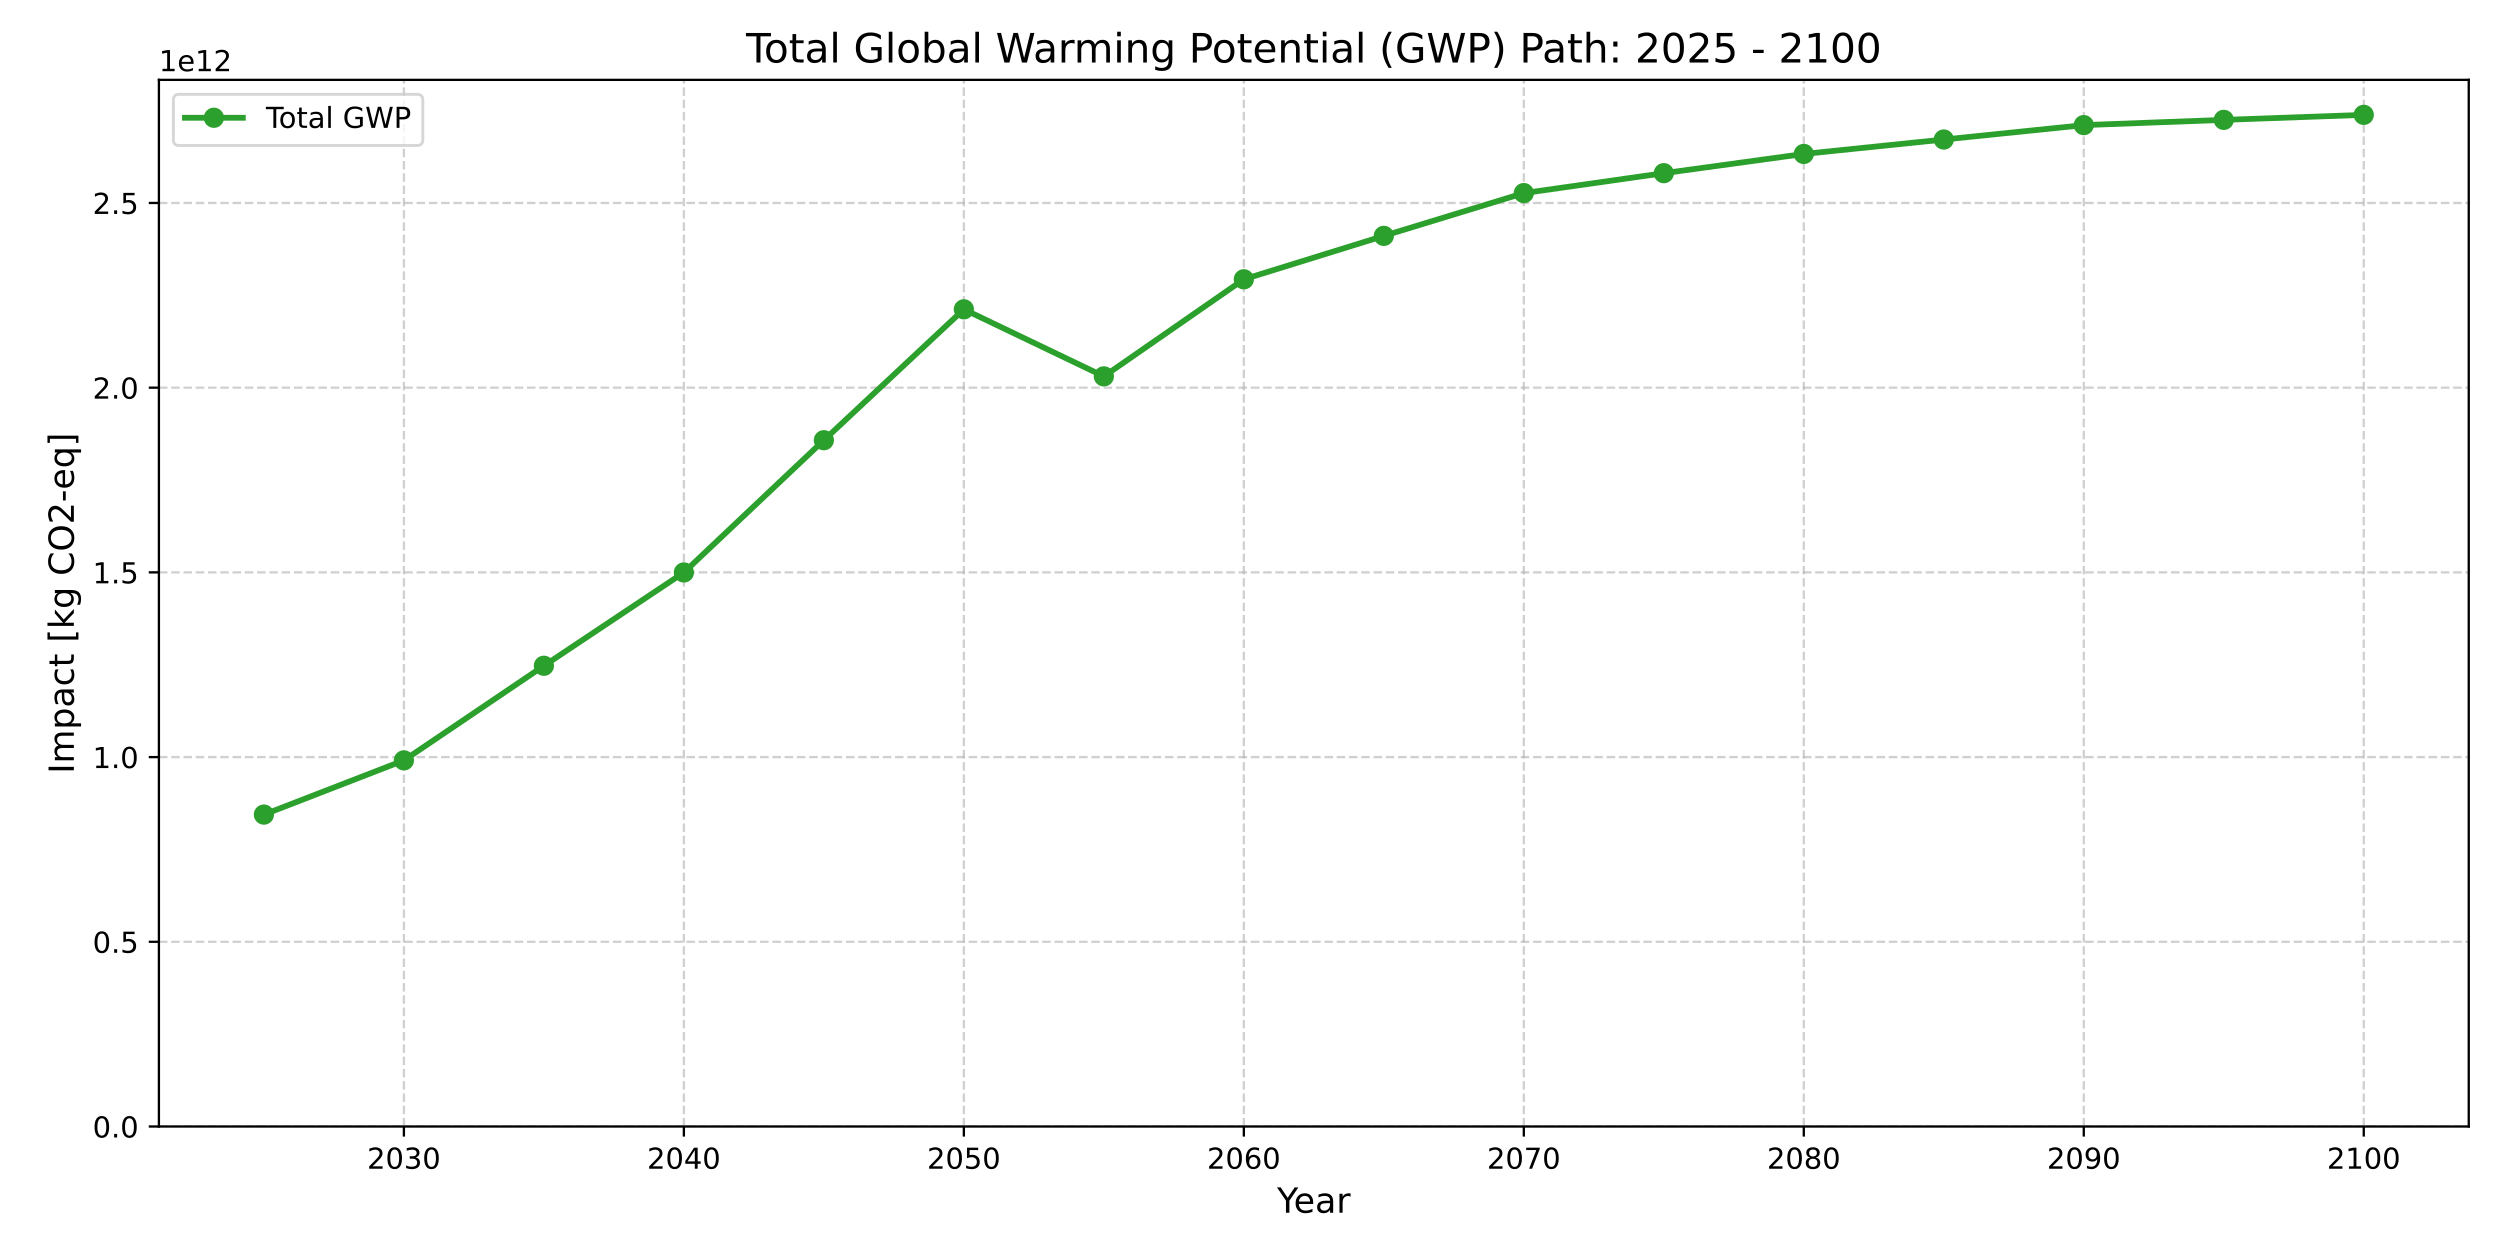
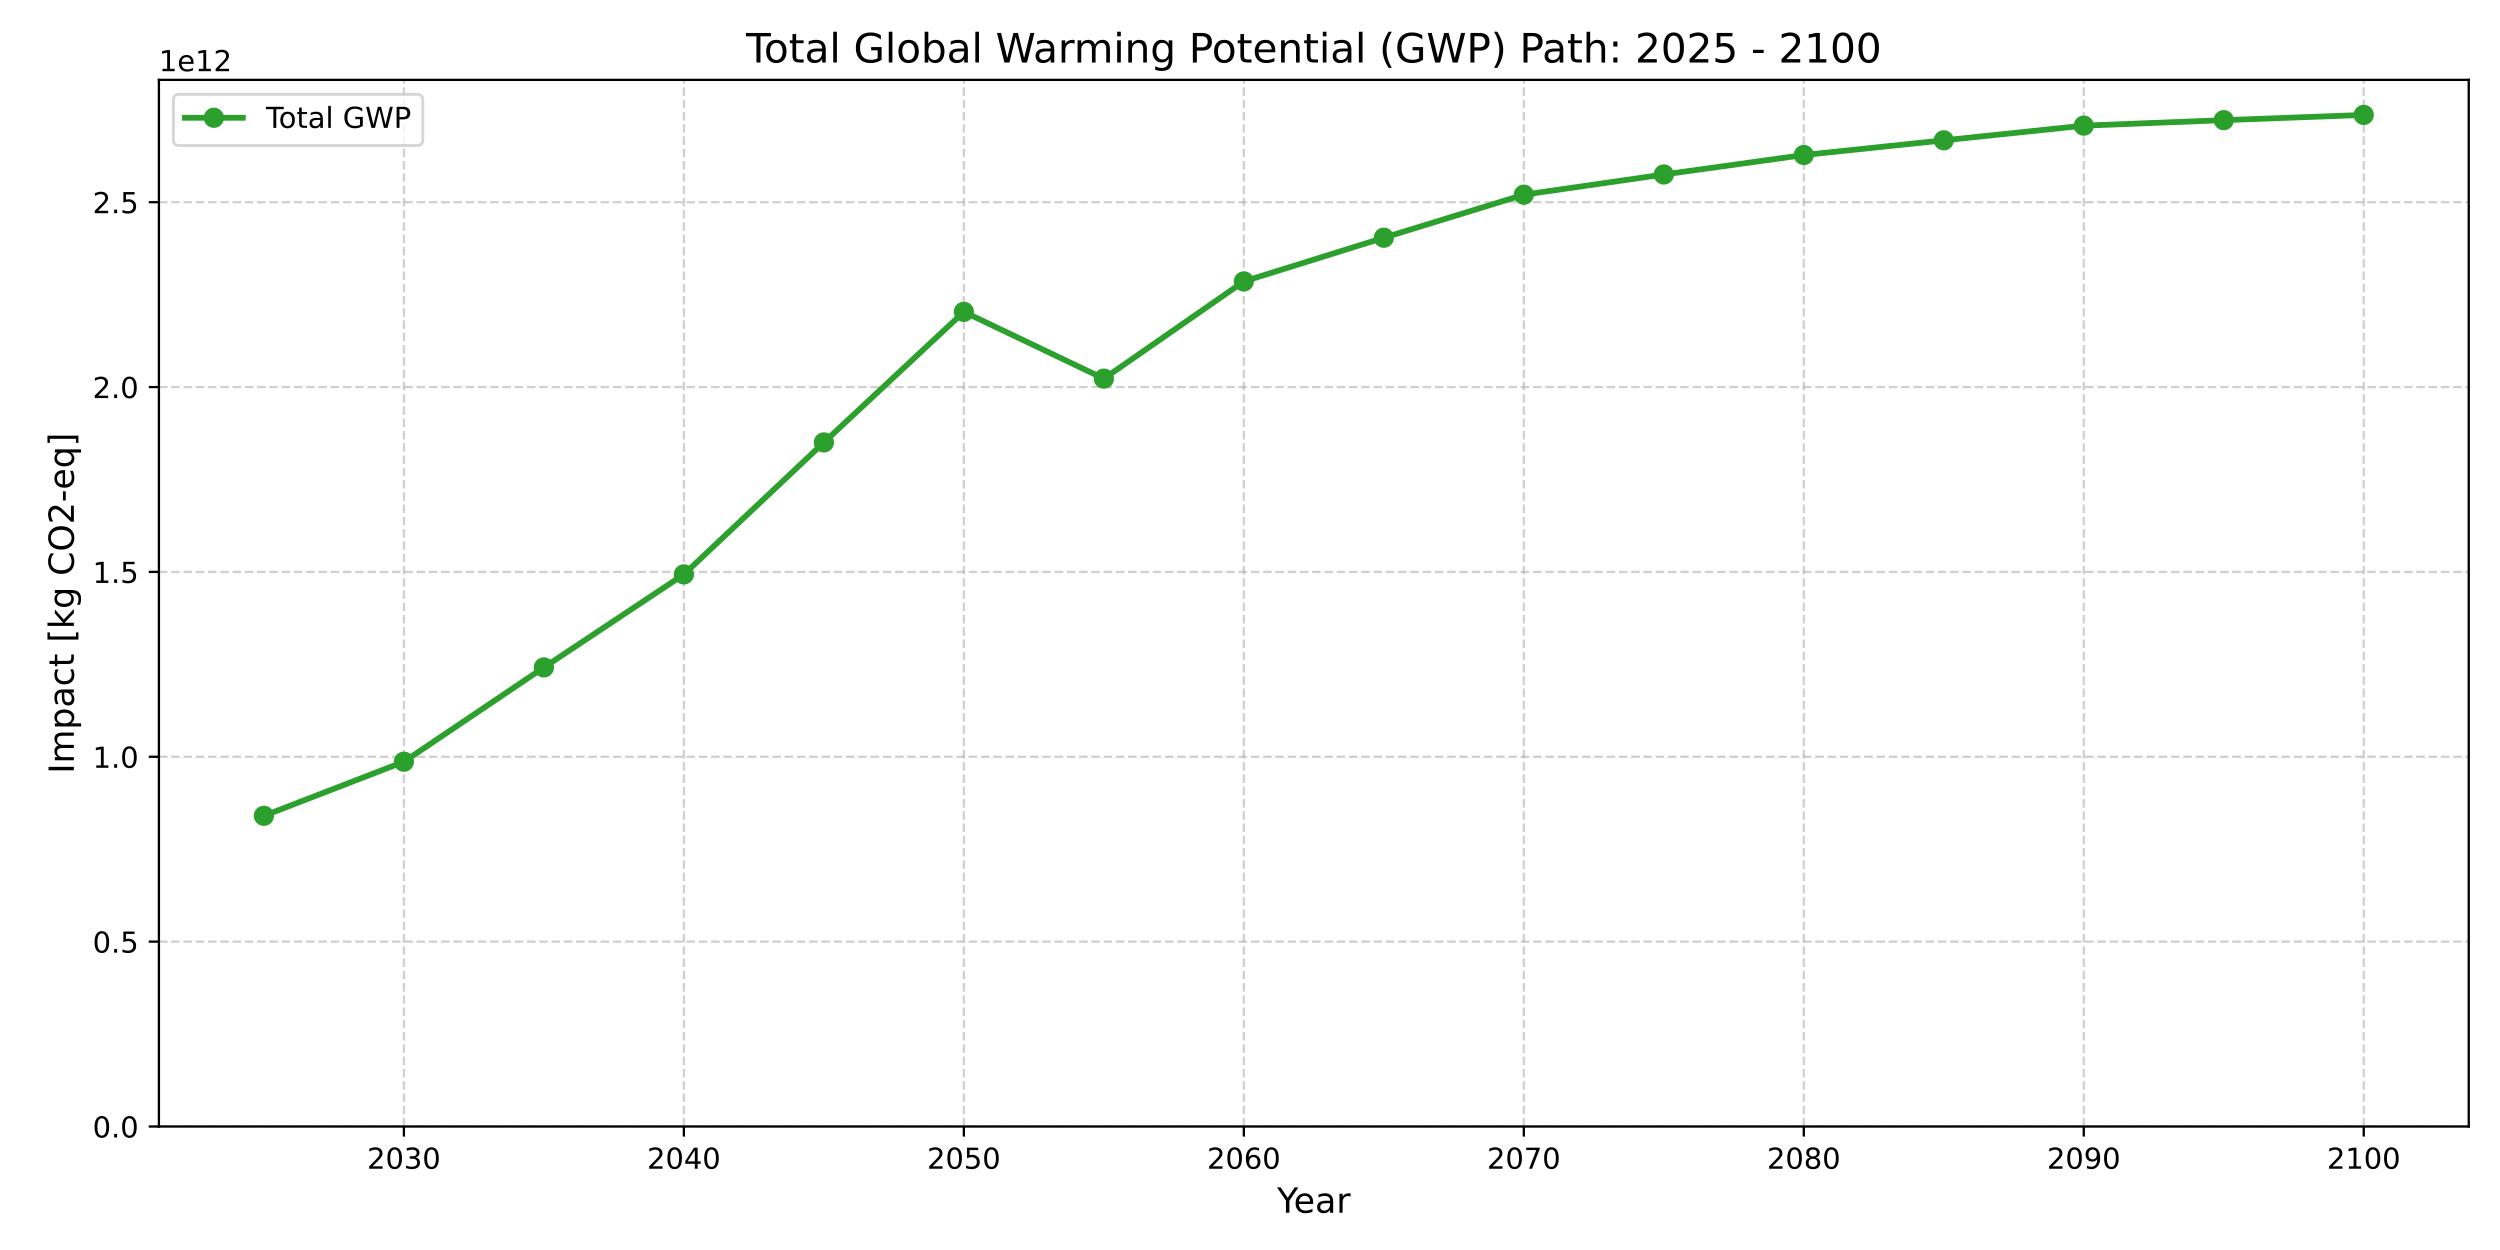
<svg xmlns="http://www.w3.org/2000/svg" xmlns:xlink="http://www.w3.org/1999/xlink" width="864pt" height="432pt" viewBox="0 0 864 432" version="1.1">
  <defs>
    <style type="text/css">*{stroke-linejoin: round; stroke-linecap: butt}</style>
  </defs>
  <g id="figure_1">
    <g id="patch_1">
      <path d="M 0 432  L 864 432  L 864 0  L 0 0  z " style="fill: #ffffff" />
    </g>
    <g id="axes_1">
      <g id="patch_2">
        <path d="M 54.92 389.32  L 853.2 389.32  L 853.2 27.6  L 54.92 27.6  z " style="fill: #ffffff" />
      </g>
      <g id="matplotlib.axis_1">
        <g id="xtick_1">
          <g id="line2d_1">
-             <path d="M 139.586 389.32  L 139.586 27.6  " clip-path="url(#p44ef6e9b46)" style="fill: none; stroke-dasharray: 2.96,1.28; stroke-dashoffset: 0; stroke: #b0b0b0; stroke-opacity: 0.6; stroke-width: 0.8" />
+             <path d="M 139.586 389.32  L 139.586 27.6  " clip-path="url(#p31137515fc)" style="fill: none; stroke-dasharray: 2.96,1.28; stroke-dashoffset: 0; stroke: #b0b0b0; stroke-opacity: 0.6; stroke-width: 0.8" />
          </g>
          <g id="line2d_2">
            <defs>
-               <path id="mc47b5f0092" d="M 0 0  L 0 3.5  " style="stroke: #000000; stroke-width: 0.8" />
+               <path id="mf21801a5be" d="M 0 0  L 0 3.5  " style="stroke: #000000; stroke-width: 0.8" />
            </defs>
            <g>
-               <use xlink:href="#mc47b5f0092" x="139.586" y="389.32" style="stroke: #000000; stroke-width: 0.8" />
+               <use xlink:href="#mf21801a5be" x="139.586" y="389.32" style="stroke: #000000; stroke-width: 0.8" />
            </g>
          </g>
          <g id="text_1">
            <g transform="translate(126.8611 403.9184)scale(0.1 -0.1)">
              <defs>
                <path id="DejaVuSans-32" d="M 1228 531  L 3431 531  L 3431 0  L 469 0  L 469 531  Q 828 903 1448 1529  Q 2069 2156 2228 2338  Q 2531 2678 2651 2914  Q 2772 3150 2772 3378  Q 2772 3750 2511 3984  Q 2250 4219 1831 4219  Q 1534 4219 1204 4116  Q 875 4013 500 3803  L 500 4441  Q 881 4594 1212 4672  Q 1544 4750 1819 4750  Q 2544 4750 2975 4387  Q 3406 4025 3406 3419  Q 3406 3131 3298 2873  Q 3191 2616 2906 2266  Q 2828 2175 2409 1742  Q 1991 1309 1228 531  z " transform="scale(0.015625)" />
                <path id="DejaVuSans-30" d="M 2034 4250  Q 1547 4250 1301 3770  Q 1056 3291 1056 2328  Q 1056 1369 1301 889  Q 1547 409 2034 409  Q 2525 409 2770 889  Q 3016 1369 3016 2328  Q 3016 3291 2770 3770  Q 2525 4250 2034 4250  z M 2034 4750  Q 2819 4750 3233 4129  Q 3647 3509 3647 2328  Q 3647 1150 3233 529  Q 2819 -91 2034 -91  Q 1250 -91 836 529  Q 422 1150 422 2328  Q 422 3509 836 4129  Q 1250 4750 2034 4750  z " transform="scale(0.015625)" />
                <path id="DejaVuSans-33" d="M 2597 2516  Q 3050 2419 3304 2112  Q 3559 1806 3559 1356  Q 3559 666 3084 287  Q 2609 -91 1734 -91  Q 1441 -91 1130 -33  Q 819 25 488 141  L 488 750  Q 750 597 1062 519  Q 1375 441 1716 441  Q 2309 441 2620 675  Q 2931 909 2931 1356  Q 2931 1769 2642 2001  Q 2353 2234 1838 2234  L 1294 2234  L 1294 2753  L 1863 2753  Q 2328 2753 2575 2939  Q 2822 3125 2822 3475  Q 2822 3834 2567 4026  Q 2313 4219 1838 4219  Q 1578 4219 1281 4162  Q 984 4106 628 3988  L 628 4550  Q 988 4650 1302 4700  Q 1616 4750 1894 4750  Q 2613 4750 3031 4423  Q 3450 4097 3450 3541  Q 3450 3153 3228 2886  Q 3006 2619 2597 2516  z " transform="scale(0.015625)" />
              </defs>
              <use xlink:href="#DejaVuSans-32" />
              <use xlink:href="#DejaVuSans-30" x="63.623" />
              <use xlink:href="#DejaVuSans-33" x="127.246" />
              <use xlink:href="#DejaVuSans-30" x="190.869" />
            </g>
          </g>
        </g>
        <g id="xtick_2">
          <g id="line2d_3">
-             <path d="M 236.347 389.32  L 236.347 27.6  " clip-path="url(#p44ef6e9b46)" style="fill: none; stroke-dasharray: 2.96,1.28; stroke-dashoffset: 0; stroke: #b0b0b0; stroke-opacity: 0.6; stroke-width: 0.8" />
+             <path d="M 236.347 389.32  L 236.347 27.6  " clip-path="url(#p31137515fc)" style="fill: none; stroke-dasharray: 2.96,1.28; stroke-dashoffset: 0; stroke: #b0b0b0; stroke-opacity: 0.6; stroke-width: 0.8" />
          </g>
          <g id="line2d_4">
            <g>
-               <use xlink:href="#mc47b5f0092" x="236.347" y="389.32" style="stroke: #000000; stroke-width: 0.8" />
+               <use xlink:href="#mf21801a5be" x="236.347" y="389.32" style="stroke: #000000; stroke-width: 0.8" />
            </g>
          </g>
          <g id="text_2">
            <g transform="translate(223.6223 403.9184)scale(0.1 -0.1)">
              <defs>
                <path id="DejaVuSans-34" d="M 2419 4116  L 825 1625  L 2419 1625  L 2419 4116  z M 2253 4666  L 3047 4666  L 3047 1625  L 3713 1625  L 3713 1100  L 3047 1100  L 3047 0  L 2419 0  L 2419 1100  L 313 1100  L 313 1709  L 2253 4666  z " transform="scale(0.015625)" />
              </defs>
              <use xlink:href="#DejaVuSans-32" />
              <use xlink:href="#DejaVuSans-30" x="63.623" />
              <use xlink:href="#DejaVuSans-34" x="127.246" />
              <use xlink:href="#DejaVuSans-30" x="190.869" />
            </g>
          </g>
        </g>
        <g id="xtick_3">
          <g id="line2d_5">
-             <path d="M 333.108 389.32  L 333.108 27.6  " clip-path="url(#p44ef6e9b46)" style="fill: none; stroke-dasharray: 2.96,1.28; stroke-dashoffset: 0; stroke: #b0b0b0; stroke-opacity: 0.6; stroke-width: 0.8" />
+             <path d="M 333.108 389.32  L 333.108 27.6  " clip-path="url(#p31137515fc)" style="fill: none; stroke-dasharray: 2.96,1.28; stroke-dashoffset: 0; stroke: #b0b0b0; stroke-opacity: 0.6; stroke-width: 0.8" />
          </g>
          <g id="line2d_6">
            <g>
-               <use xlink:href="#mc47b5f0092" x="333.108" y="389.32" style="stroke: #000000; stroke-width: 0.8" />
+               <use xlink:href="#mf21801a5be" x="333.108" y="389.32" style="stroke: #000000; stroke-width: 0.8" />
            </g>
          </g>
          <g id="text_3">
            <g transform="translate(320.3835 403.9184)scale(0.1 -0.1)">
              <defs>
                <path id="DejaVuSans-35" d="M 691 4666  L 3169 4666  L 3169 4134  L 1269 4134  L 1269 2991  Q 1406 3038 1543 3061  Q 1681 3084 1819 3084  Q 2600 3084 3056 2656  Q 3513 2228 3513 1497  Q 3513 744 3044 326  Q 2575 -91 1722 -91  Q 1428 -91 1123 -41  Q 819 9 494 109  L 494 744  Q 775 591 1075 516  Q 1375 441 1709 441  Q 2250 441 2565 725  Q 2881 1009 2881 1497  Q 2881 1984 2565 2268  Q 2250 2553 1709 2553  Q 1456 2553 1204 2497  Q 953 2441 691 2322  L 691 4666  z " transform="scale(0.015625)" />
              </defs>
              <use xlink:href="#DejaVuSans-32" />
              <use xlink:href="#DejaVuSans-30" x="63.623" />
              <use xlink:href="#DejaVuSans-35" x="127.246" />
              <use xlink:href="#DejaVuSans-30" x="190.869" />
            </g>
          </g>
        </g>
        <g id="xtick_4">
          <g id="line2d_7">
-             <path d="M 429.87 389.32  L 429.87 27.6  " clip-path="url(#p44ef6e9b46)" style="fill: none; stroke-dasharray: 2.96,1.28; stroke-dashoffset: 0; stroke: #b0b0b0; stroke-opacity: 0.6; stroke-width: 0.8" />
+             <path d="M 429.87 389.32  L 429.87 27.6  " clip-path="url(#p31137515fc)" style="fill: none; stroke-dasharray: 2.96,1.28; stroke-dashoffset: 0; stroke: #b0b0b0; stroke-opacity: 0.6; stroke-width: 0.8" />
          </g>
          <g id="line2d_8">
            <g>
-               <use xlink:href="#mc47b5f0092" x="429.87" y="389.32" style="stroke: #000000; stroke-width: 0.8" />
+               <use xlink:href="#mf21801a5be" x="429.87" y="389.32" style="stroke: #000000; stroke-width: 0.8" />
            </g>
          </g>
          <g id="text_4">
            <g transform="translate(417.1447 403.9184)scale(0.1 -0.1)">
              <defs>
                <path id="DejaVuSans-36" d="M 2113 2584  Q 1688 2584 1439 2293  Q 1191 2003 1191 1497  Q 1191 994 1439 701  Q 1688 409 2113 409  Q 2538 409 2786 701  Q 3034 994 3034 1497  Q 3034 2003 2786 2293  Q 2538 2584 2113 2584  z M 3366 4563  L 3366 3988  Q 3128 4100 2886 4159  Q 2644 4219 2406 4219  Q 1781 4219 1451 3797  Q 1122 3375 1075 2522  Q 1259 2794 1537 2939  Q 1816 3084 2150 3084  Q 2853 3084 3261 2657  Q 3669 2231 3669 1497  Q 3669 778 3244 343  Q 2819 -91 2113 -91  Q 1303 -91 875 529  Q 447 1150 447 2328  Q 447 3434 972 4092  Q 1497 4750 2381 4750  Q 2619 4750 2861 4703  Q 3103 4656 3366 4563  z " transform="scale(0.015625)" />
              </defs>
              <use xlink:href="#DejaVuSans-32" />
              <use xlink:href="#DejaVuSans-30" x="63.623" />
              <use xlink:href="#DejaVuSans-36" x="127.246" />
              <use xlink:href="#DejaVuSans-30" x="190.869" />
            </g>
          </g>
        </g>
        <g id="xtick_5">
          <g id="line2d_9">
-             <path d="M 526.631 389.32  L 526.631 27.6  " clip-path="url(#p44ef6e9b46)" style="fill: none; stroke-dasharray: 2.96,1.28; stroke-dashoffset: 0; stroke: #b0b0b0; stroke-opacity: 0.6; stroke-width: 0.8" />
+             <path d="M 526.631 389.32  L 526.631 27.6  " clip-path="url(#p31137515fc)" style="fill: none; stroke-dasharray: 2.96,1.28; stroke-dashoffset: 0; stroke: #b0b0b0; stroke-opacity: 0.6; stroke-width: 0.8" />
          </g>
          <g id="line2d_10">
            <g>
-               <use xlink:href="#mc47b5f0092" x="526.631" y="389.32" style="stroke: #000000; stroke-width: 0.8" />
+               <use xlink:href="#mf21801a5be" x="526.631" y="389.32" style="stroke: #000000; stroke-width: 0.8" />
            </g>
          </g>
          <g id="text_5">
            <g transform="translate(513.9059 403.9184)scale(0.1 -0.1)">
              <defs>
                <path id="DejaVuSans-37" d="M 525 4666  L 3525 4666  L 3525 4397  L 1831 0  L 1172 0  L 2766 4134  L 525 4134  L 525 4666  z " transform="scale(0.015625)" />
              </defs>
              <use xlink:href="#DejaVuSans-32" />
              <use xlink:href="#DejaVuSans-30" x="63.623" />
              <use xlink:href="#DejaVuSans-37" x="127.246" />
              <use xlink:href="#DejaVuSans-30" x="190.869" />
            </g>
          </g>
        </g>
        <g id="xtick_6">
          <g id="line2d_11">
-             <path d="M 623.392 389.32  L 623.392 27.6  " clip-path="url(#p44ef6e9b46)" style="fill: none; stroke-dasharray: 2.96,1.28; stroke-dashoffset: 0; stroke: #b0b0b0; stroke-opacity: 0.6; stroke-width: 0.8" />
+             <path d="M 623.392 389.32  L 623.392 27.6  " clip-path="url(#p31137515fc)" style="fill: none; stroke-dasharray: 2.96,1.28; stroke-dashoffset: 0; stroke: #b0b0b0; stroke-opacity: 0.6; stroke-width: 0.8" />
          </g>
          <g id="line2d_12">
            <g>
-               <use xlink:href="#mc47b5f0092" x="623.392" y="389.32" style="stroke: #000000; stroke-width: 0.8" />
+               <use xlink:href="#mf21801a5be" x="623.392" y="389.32" style="stroke: #000000; stroke-width: 0.8" />
            </g>
          </g>
          <g id="text_6">
            <g transform="translate(610.6671 403.9184)scale(0.1 -0.1)">
              <defs>
                <path id="DejaVuSans-38" d="M 2034 2216  Q 1584 2216 1326 1975  Q 1069 1734 1069 1313  Q 1069 891 1326 650  Q 1584 409 2034 409  Q 2484 409 2743 651  Q 3003 894 3003 1313  Q 3003 1734 2745 1975  Q 2488 2216 2034 2216  z M 1403 2484  Q 997 2584 770 2862  Q 544 3141 544 3541  Q 544 4100 942 4425  Q 1341 4750 2034 4750  Q 2731 4750 3128 4425  Q 3525 4100 3525 3541  Q 3525 3141 3298 2862  Q 3072 2584 2669 2484  Q 3125 2378 3379 2068  Q 3634 1759 3634 1313  Q 3634 634 3220 271  Q 2806 -91 2034 -91  Q 1263 -91 848 271  Q 434 634 434 1313  Q 434 1759 690 2068  Q 947 2378 1403 2484  z M 1172 3481  Q 1172 3119 1398 2916  Q 1625 2713 2034 2713  Q 2441 2713 2670 2916  Q 2900 3119 2900 3481  Q 2900 3844 2670 4047  Q 2441 4250 2034 4250  Q 1625 4250 1398 4047  Q 1172 3844 1172 3481  z " transform="scale(0.015625)" />
              </defs>
              <use xlink:href="#DejaVuSans-32" />
              <use xlink:href="#DejaVuSans-30" x="63.623" />
              <use xlink:href="#DejaVuSans-38" x="127.246" />
              <use xlink:href="#DejaVuSans-30" x="190.869" />
            </g>
          </g>
        </g>
        <g id="xtick_7">
          <g id="line2d_13">
-             <path d="M 720.153 389.32  L 720.153 27.6  " clip-path="url(#p44ef6e9b46)" style="fill: none; stroke-dasharray: 2.96,1.28; stroke-dashoffset: 0; stroke: #b0b0b0; stroke-opacity: 0.6; stroke-width: 0.8" />
+             <path d="M 720.153 389.32  L 720.153 27.6  " clip-path="url(#p31137515fc)" style="fill: none; stroke-dasharray: 2.96,1.28; stroke-dashoffset: 0; stroke: #b0b0b0; stroke-opacity: 0.6; stroke-width: 0.8" />
          </g>
          <g id="line2d_14">
            <g>
-               <use xlink:href="#mc47b5f0092" x="720.153" y="389.32" style="stroke: #000000; stroke-width: 0.8" />
+               <use xlink:href="#mf21801a5be" x="720.153" y="389.32" style="stroke: #000000; stroke-width: 0.8" />
            </g>
          </g>
          <g id="text_7">
            <g transform="translate(707.4283 403.9184)scale(0.1 -0.1)">
              <defs>
                <path id="DejaVuSans-39" d="M 703 97  L 703 672  Q 941 559 1184 500  Q 1428 441 1663 441  Q 2288 441 2617 861  Q 2947 1281 2994 2138  Q 2813 1869 2534 1725  Q 2256 1581 1919 1581  Q 1219 1581 811 2004  Q 403 2428 403 3163  Q 403 3881 828 4315  Q 1253 4750 1959 4750  Q 2769 4750 3195 4129  Q 3622 3509 3622 2328  Q 3622 1225 3098 567  Q 2575 -91 1691 -91  Q 1453 -91 1209 -44  Q 966 3 703 97  z M 1959 2075  Q 2384 2075 2632 2365  Q 2881 2656 2881 3163  Q 2881 3666 2632 3958  Q 2384 4250 1959 4250  Q 1534 4250 1286 3958  Q 1038 3666 1038 3163  Q 1038 2656 1286 2365  Q 1534 2075 1959 2075  z " transform="scale(0.015625)" />
              </defs>
              <use xlink:href="#DejaVuSans-32" />
              <use xlink:href="#DejaVuSans-30" x="63.623" />
              <use xlink:href="#DejaVuSans-39" x="127.246" />
              <use xlink:href="#DejaVuSans-30" x="190.869" />
            </g>
          </g>
        </g>
        <g id="xtick_8">
          <g id="line2d_15">
-             <path d="M 816.915 389.32  L 816.915 27.6  " clip-path="url(#p44ef6e9b46)" style="fill: none; stroke-dasharray: 2.96,1.28; stroke-dashoffset: 0; stroke: #b0b0b0; stroke-opacity: 0.6; stroke-width: 0.8" />
+             <path d="M 816.915 389.32  L 816.915 27.6  " clip-path="url(#p31137515fc)" style="fill: none; stroke-dasharray: 2.96,1.28; stroke-dashoffset: 0; stroke: #b0b0b0; stroke-opacity: 0.6; stroke-width: 0.8" />
          </g>
          <g id="line2d_16">
            <g>
-               <use xlink:href="#mc47b5f0092" x="816.915" y="389.32" style="stroke: #000000; stroke-width: 0.8" />
+               <use xlink:href="#mf21801a5be" x="816.915" y="389.32" style="stroke: #000000; stroke-width: 0.8" />
            </g>
          </g>
          <g id="text_8">
            <g transform="translate(804.1895 403.9184)scale(0.1 -0.1)">
              <defs>
                <path id="DejaVuSans-31" d="M 794 531  L 1825 531  L 1825 4091  L 703 3866  L 703 4441  L 1819 4666  L 2450 4666  L 2450 531  L 3481 531  L 3481 0  L 794 0  L 794 531  z " transform="scale(0.015625)" />
              </defs>
              <use xlink:href="#DejaVuSans-32" />
              <use xlink:href="#DejaVuSans-31" x="63.623" />
              <use xlink:href="#DejaVuSans-30" x="127.246" />
              <use xlink:href="#DejaVuSans-30" x="190.869" />
            </g>
          </g>
        </g>
        <g id="text_9">
          <g transform="translate(441.355 419.1162)scale(0.12 -0.12)">
            <defs>
              <path id="DejaVuSans-59" d="M -13 4666  L 666 4666  L 1959 2747  L 3244 4666  L 3922 4666  L 2272 2222  L 2272 0  L 1638 0  L 1638 2222  L -13 4666  z " transform="scale(0.015625)" />
              <path id="DejaVuSans-65" d="M 3597 1894  L 3597 1613  L 953 1613  Q 991 1019 1311 708  Q 1631 397 2203 397  Q 2534 397 2845 478  Q 3156 559 3463 722  L 3463 178  Q 3153 47 2828 -22  Q 2503 -91 2169 -91  Q 1331 -91 842 396  Q 353 884 353 1716  Q 353 2575 817 3079  Q 1281 3584 2069 3584  Q 2775 3584 3186 3129  Q 3597 2675 3597 1894  z M 3022 2063  Q 3016 2534 2758 2815  Q 2500 3097 2075 3097  Q 1594 3097 1305 2825  Q 1016 2553 972 2059  L 3022 2063  z " transform="scale(0.015625)" />
              <path id="DejaVuSans-61" d="M 2194 1759  Q 1497 1759 1228 1600  Q 959 1441 959 1056  Q 959 750 1161 570  Q 1363 391 1709 391  Q 2188 391 2477 730  Q 2766 1069 2766 1631  L 2766 1759  L 2194 1759  z M 3341 1997  L 3341 0  L 2766 0  L 2766 531  Q 2569 213 2275 61  Q 1981 -91 1556 -91  Q 1019 -91 701 211  Q 384 513 384 1019  Q 384 1609 779 1909  Q 1175 2209 1959 2209  L 2766 2209  L 2766 2266  Q 2766 2663 2505 2880  Q 2244 3097 1772 3097  Q 1472 3097 1187 3025  Q 903 2953 641 2809  L 641 3341  Q 956 3463 1253 3523  Q 1550 3584 1831 3584  Q 2591 3584 2966 3190  Q 3341 2797 3341 1997  z " transform="scale(0.015625)" />
              <path id="DejaVuSans-72" d="M 2631 2963  Q 2534 3019 2420 3045  Q 2306 3072 2169 3072  Q 1681 3072 1420 2755  Q 1159 2438 1159 1844  L 1159 0  L 581 0  L 581 3500  L 1159 3500  L 1159 2956  Q 1341 3275 1631 3429  Q 1922 3584 2338 3584  Q 2397 3584 2469 3576  Q 2541 3569 2628 3553  L 2631 2963  z " transform="scale(0.015625)" />
            </defs>
            <use xlink:href="#DejaVuSans-59" />
            <use xlink:href="#DejaVuSans-65" x="47.834" />
            <use xlink:href="#DejaVuSans-61" x="109.357" />
            <use xlink:href="#DejaVuSans-72" x="170.637" />
          </g>
        </g>
      </g>
      <g id="matplotlib.axis_2">
        <g id="ytick_1">
          <g id="line2d_17">
-             <path d="M 54.92 389.32  L 853.2 389.32  " clip-path="url(#p44ef6e9b46)" style="fill: none; stroke-dasharray: 2.96,1.28; stroke-dashoffset: 0; stroke: #b0b0b0; stroke-opacity: 0.6; stroke-width: 0.8" />
+             <path d="M 54.92 389.32  L 853.2 389.32  " clip-path="url(#p31137515fc)" style="fill: none; stroke-dasharray: 2.96,1.28; stroke-dashoffset: 0; stroke: #b0b0b0; stroke-opacity: 0.6; stroke-width: 0.8" />
          </g>
          <g id="line2d_18">
            <defs>
-               <path id="m9df7c5b8e1" d="M 0 0  L -3.5 0  " style="stroke: #000000; stroke-width: 0.8" />
+               <path id="mbf856fd646" d="M 0 0  L -3.5 0  " style="stroke: #000000; stroke-width: 0.8" />
            </defs>
            <g>
-               <use xlink:href="#m9df7c5b8e1" x="54.92" y="389.32" style="stroke: #000000; stroke-width: 0.8" />
+               <use xlink:href="#mbf856fd646" x="54.92" y="389.32" style="stroke: #000000; stroke-width: 0.8" />
            </g>
          </g>
          <g id="text_10">
            <g transform="translate(32.01687 393.1192)scale(0.1 -0.1)">
              <defs>
                <path id="DejaVuSans-2e" d="M 684 794  L 1344 794  L 1344 0  L 684 0  L 684 794  z " transform="scale(0.015625)" />
              </defs>
              <use xlink:href="#DejaVuSans-30" />
              <use xlink:href="#DejaVuSans-2e" x="63.623" />
              <use xlink:href="#DejaVuSans-30" x="95.41" />
            </g>
          </g>
        </g>
        <g id="ytick_2">
          <g id="line2d_19">
-             <path d="M 54.92 325.484  L 853.2 325.484  " clip-path="url(#p44ef6e9b46)" style="fill: none; stroke-dasharray: 2.96,1.28; stroke-dashoffset: 0; stroke: #b0b0b0; stroke-opacity: 0.6; stroke-width: 0.8" />
+             <path d="M 54.92 325.432  L 853.2 325.432  " clip-path="url(#p31137515fc)" style="fill: none; stroke-dasharray: 2.96,1.28; stroke-dashoffset: 0; stroke: #b0b0b0; stroke-opacity: 0.6; stroke-width: 0.8" />
          </g>
          <g id="line2d_20">
            <g>
-               <use xlink:href="#m9df7c5b8e1" x="54.92" y="325.484" style="stroke: #000000; stroke-width: 0.8" />
+               <use xlink:href="#mbf856fd646" x="54.92" y="325.432" style="stroke: #000000; stroke-width: 0.8" />
            </g>
          </g>
          <g id="text_11">
-             <g transform="translate(32.01687 329.2828)scale(0.1 -0.1)">
+             <g transform="translate(32.01687 329.2309)scale(0.1 -0.1)">
              <use xlink:href="#DejaVuSans-30" />
              <use xlink:href="#DejaVuSans-2e" x="63.623" />
              <use xlink:href="#DejaVuSans-35" x="95.41" />
            </g>
          </g>
        </g>
        <g id="ytick_3">
          <g id="line2d_21">
-             <path d="M 54.92 261.647  L 853.2 261.647  " clip-path="url(#p44ef6e9b46)" style="fill: none; stroke-dasharray: 2.96,1.28; stroke-dashoffset: 0; stroke: #b0b0b0; stroke-opacity: 0.6; stroke-width: 0.8" />
+             <path d="M 54.92 261.543  L 853.2 261.543  " clip-path="url(#p31137515fc)" style="fill: none; stroke-dasharray: 2.96,1.28; stroke-dashoffset: 0; stroke: #b0b0b0; stroke-opacity: 0.6; stroke-width: 0.8" />
          </g>
          <g id="line2d_22">
            <g>
-               <use xlink:href="#m9df7c5b8e1" x="54.92" y="261.647" style="stroke: #000000; stroke-width: 0.8" />
+               <use xlink:href="#mbf856fd646" x="54.92" y="261.543" style="stroke: #000000; stroke-width: 0.8" />
            </g>
          </g>
          <g id="text_12">
-             <g transform="translate(32.01687 265.4463)scale(0.1 -0.1)">
+             <g transform="translate(32.01687 265.3426)scale(0.1 -0.1)">
              <use xlink:href="#DejaVuSans-31" />
              <use xlink:href="#DejaVuSans-2e" x="63.623" />
              <use xlink:href="#DejaVuSans-30" x="95.41" />
            </g>
          </g>
        </g>
        <g id="ytick_4">
          <g id="line2d_23">
-             <path d="M 54.92 197.811  L 853.2 197.811  " clip-path="url(#p44ef6e9b46)" style="fill: none; stroke-dasharray: 2.96,1.28; stroke-dashoffset: 0; stroke: #b0b0b0; stroke-opacity: 0.6; stroke-width: 0.8" />
+             <path d="M 54.92 197.655  L 853.2 197.655  " clip-path="url(#p31137515fc)" style="fill: none; stroke-dasharray: 2.96,1.28; stroke-dashoffset: 0; stroke: #b0b0b0; stroke-opacity: 0.6; stroke-width: 0.8" />
          </g>
          <g id="line2d_24">
            <g>
-               <use xlink:href="#m9df7c5b8e1" x="54.92" y="197.811" style="stroke: #000000; stroke-width: 0.8" />
+               <use xlink:href="#mbf856fd646" x="54.92" y="197.655" style="stroke: #000000; stroke-width: 0.8" />
            </g>
          </g>
          <g id="text_13">
-             <g transform="translate(32.01687 201.6099)scale(0.1 -0.1)">
+             <g transform="translate(32.01687 201.4543)scale(0.1 -0.1)">
              <use xlink:href="#DejaVuSans-31" />
              <use xlink:href="#DejaVuSans-2e" x="63.623" />
              <use xlink:href="#DejaVuSans-35" x="95.41" />
            </g>
          </g>
        </g>
        <g id="ytick_5">
          <g id="line2d_25">
-             <path d="M 54.92 133.974  L 853.2 133.974  " clip-path="url(#p44ef6e9b46)" style="fill: none; stroke-dasharray: 2.96,1.28; stroke-dashoffset: 0; stroke: #b0b0b0; stroke-opacity: 0.6; stroke-width: 0.8" />
+             <path d="M 54.92 133.767  L 853.2 133.767  " clip-path="url(#p31137515fc)" style="fill: none; stroke-dasharray: 2.96,1.28; stroke-dashoffset: 0; stroke: #b0b0b0; stroke-opacity: 0.6; stroke-width: 0.8" />
          </g>
          <g id="line2d_26">
            <g>
-               <use xlink:href="#m9df7c5b8e1" x="54.92" y="133.974" style="stroke: #000000; stroke-width: 0.8" />
+               <use xlink:href="#mbf856fd646" x="54.92" y="133.767" style="stroke: #000000; stroke-width: 0.8" />
            </g>
          </g>
          <g id="text_14">
-             <g transform="translate(32.01687 137.7734)scale(0.1 -0.1)">
+             <g transform="translate(32.01687 137.5659)scale(0.1 -0.1)">
              <use xlink:href="#DejaVuSans-32" />
              <use xlink:href="#DejaVuSans-2e" x="63.623" />
              <use xlink:href="#DejaVuSans-30" x="95.41" />
            </g>
          </g>
        </g>
        <g id="ytick_6">
          <g id="line2d_27">
-             <path d="M 54.92 70.138  L 853.2 70.138  " clip-path="url(#p44ef6e9b46)" style="fill: none; stroke-dasharray: 2.96,1.28; stroke-dashoffset: 0; stroke: #b0b0b0; stroke-opacity: 0.6; stroke-width: 0.8" />
+             <path d="M 54.92 69.878  L 853.2 69.878  " clip-path="url(#p31137515fc)" style="fill: none; stroke-dasharray: 2.96,1.28; stroke-dashoffset: 0; stroke: #b0b0b0; stroke-opacity: 0.6; stroke-width: 0.8" />
          </g>
          <g id="line2d_28">
            <g>
-               <use xlink:href="#m9df7c5b8e1" x="54.92" y="70.138" style="stroke: #000000; stroke-width: 0.8" />
+               <use xlink:href="#mbf856fd646" x="54.92" y="69.878" style="stroke: #000000; stroke-width: 0.8" />
            </g>
          </g>
          <g id="text_15">
-             <g transform="translate(32.01687 73.93696)scale(0.1 -0.1)">
+             <g transform="translate(32.01687 73.67763)scale(0.1 -0.1)">
              <use xlink:href="#DejaVuSans-32" />
              <use xlink:href="#DejaVuSans-2e" x="63.623" />
              <use xlink:href="#DejaVuSans-35" x="95.41" />
            </g>
          </g>
        </g>
        <g id="text_16">
          <g transform="translate(25.52125 267.3866)rotate(-90)scale(0.12 -0.12)">
            <defs>
              <path id="DejaVuSans-49" d="M 628 4666  L 1259 4666  L 1259 0  L 628 0  L 628 4666  z " transform="scale(0.015625)" />
              <path id="DejaVuSans-6d" d="M 3328 2828  Q 3544 3216 3844 3400  Q 4144 3584 4550 3584  Q 5097 3584 5394 3201  Q 5691 2819 5691 2113  L 5691 0  L 5113 0  L 5113 2094  Q 5113 2597 4934 2840  Q 4756 3084 4391 3084  Q 3944 3084 3684 2787  Q 3425 2491 3425 1978  L 3425 0  L 2847 0  L 2847 2094  Q 2847 2600 2669 2842  Q 2491 3084 2119 3084  Q 1678 3084 1418 2786  Q 1159 2488 1159 1978  L 1159 0  L 581 0  L 581 3500  L 1159 3500  L 1159 2956  Q 1356 3278 1631 3431  Q 1906 3584 2284 3584  Q 2666 3584 2933 3390  Q 3200 3197 3328 2828  z " transform="scale(0.015625)" />
              <path id="DejaVuSans-70" d="M 1159 525  L 1159 -1331  L 581 -1331  L 581 3500  L 1159 3500  L 1159 2969  Q 1341 3281 1617 3432  Q 1894 3584 2278 3584  Q 2916 3584 3314 3078  Q 3713 2572 3713 1747  Q 3713 922 3314 415  Q 2916 -91 2278 -91  Q 1894 -91 1617 61  Q 1341 213 1159 525  z M 3116 1747  Q 3116 2381 2855 2742  Q 2594 3103 2138 3103  Q 1681 3103 1420 2742  Q 1159 2381 1159 1747  Q 1159 1113 1420 752  Q 1681 391 2138 391  Q 2594 391 2855 752  Q 3116 1113 3116 1747  z " transform="scale(0.015625)" />
              <path id="DejaVuSans-63" d="M 3122 3366  L 3122 2828  Q 2878 2963 2633 3030  Q 2388 3097 2138 3097  Q 1578 3097 1268 2742  Q 959 2388 959 1747  Q 959 1106 1268 751  Q 1578 397 2138 397  Q 2388 397 2633 464  Q 2878 531 3122 666  L 3122 134  Q 2881 22 2623 -34  Q 2366 -91 2075 -91  Q 1284 -91 818 406  Q 353 903 353 1747  Q 353 2603 823 3093  Q 1294 3584 2113 3584  Q 2378 3584 2631 3529  Q 2884 3475 3122 3366  z " transform="scale(0.015625)" />
              <path id="DejaVuSans-74" d="M 1172 4494  L 1172 3500  L 2356 3500  L 2356 3053  L 1172 3053  L 1172 1153  Q 1172 725 1289 603  Q 1406 481 1766 481  L 2356 481  L 2356 0  L 1766 0  Q 1100 0 847 248  Q 594 497 594 1153  L 594 3053  L 172 3053  L 172 3500  L 594 3500  L 594 4494  L 1172 4494  z " transform="scale(0.015625)" />
              <path id="DejaVuSans-20" transform="scale(0.015625)" />
              <path id="DejaVuSans-5b" d="M 550 4863  L 1875 4863  L 1875 4416  L 1125 4416  L 1125 -397  L 1875 -397  L 1875 -844  L 550 -844  L 550 4863  z " transform="scale(0.015625)" />
              <path id="DejaVuSans-6b" d="M 581 4863  L 1159 4863  L 1159 1991  L 2875 3500  L 3609 3500  L 1753 1863  L 3688 0  L 2938 0  L 1159 1709  L 1159 0  L 581 0  L 581 4863  z " transform="scale(0.015625)" />
              <path id="DejaVuSans-67" d="M 2906 1791  Q 2906 2416 2648 2759  Q 2391 3103 1925 3103  Q 1463 3103 1205 2759  Q 947 2416 947 1791  Q 947 1169 1205 825  Q 1463 481 1925 481  Q 2391 481 2648 825  Q 2906 1169 2906 1791  z M 3481 434  Q 3481 -459 3084 -895  Q 2688 -1331 1869 -1331  Q 1566 -1331 1297 -1286  Q 1028 -1241 775 -1147  L 775 -588  Q 1028 -725 1275 -790  Q 1522 -856 1778 -856  Q 2344 -856 2625 -561  Q 2906 -266 2906 331  L 2906 616  Q 2728 306 2450 153  Q 2172 0 1784 0  Q 1141 0 747 490  Q 353 981 353 1791  Q 353 2603 747 3093  Q 1141 3584 1784 3584  Q 2172 3584 2450 3431  Q 2728 3278 2906 2969  L 2906 3500  L 3481 3500  L 3481 434  z " transform="scale(0.015625)" />
              <path id="DejaVuSans-43" d="M 4122 4306  L 4122 3641  Q 3803 3938 3442 4084  Q 3081 4231 2675 4231  Q 1875 4231 1450 3742  Q 1025 3253 1025 2328  Q 1025 1406 1450 917  Q 1875 428 2675 428  Q 3081 428 3442 575  Q 3803 722 4122 1019  L 4122 359  Q 3791 134 3420 21  Q 3050 -91 2638 -91  Q 1578 -91 968 557  Q 359 1206 359 2328  Q 359 3453 968 4101  Q 1578 4750 2638 4750  Q 3056 4750 3426 4639  Q 3797 4528 4122 4306  z " transform="scale(0.015625)" />
              <path id="DejaVuSans-4f" d="M 2522 4238  Q 1834 4238 1429 3725  Q 1025 3213 1025 2328  Q 1025 1447 1429 934  Q 1834 422 2522 422  Q 3209 422 3611 934  Q 4013 1447 4013 2328  Q 4013 3213 3611 3725  Q 3209 4238 2522 4238  z M 2522 4750  Q 3503 4750 4090 4092  Q 4678 3434 4678 2328  Q 4678 1225 4090 567  Q 3503 -91 2522 -91  Q 1538 -91 948 565  Q 359 1222 359 2328  Q 359 3434 948 4092  Q 1538 4750 2522 4750  z " transform="scale(0.015625)" />
              <path id="DejaVuSans-2d" d="M 313 2009  L 1997 2009  L 1997 1497  L 313 1497  L 313 2009  z " transform="scale(0.015625)" />
              <path id="DejaVuSans-71" d="M 947 1747  Q 947 1113 1208 752  Q 1469 391 1925 391  Q 2381 391 2643 752  Q 2906 1113 2906 1747  Q 2906 2381 2643 2742  Q 2381 3103 1925 3103  Q 1469 3103 1208 2742  Q 947 2381 947 1747  z M 2906 525  Q 2725 213 2448 61  Q 2172 -91 1784 -91  Q 1150 -91 751 415  Q 353 922 353 1747  Q 353 2572 751 3078  Q 1150 3584 1784 3584  Q 2172 3584 2448 3432  Q 2725 3281 2906 2969  L 2906 3500  L 3481 3500  L 3481 -1331  L 2906 -1331  L 2906 525  z " transform="scale(0.015625)" />
              <path id="DejaVuSans-5d" d="M 1947 4863  L 1947 -844  L 622 -844  L 622 -397  L 1369 -397  L 1369 4416  L 622 4416  L 622 4863  L 1947 4863  z " transform="scale(0.015625)" />
            </defs>
            <use xlink:href="#DejaVuSans-49" />
            <use xlink:href="#DejaVuSans-6d" x="29.492" />
            <use xlink:href="#DejaVuSans-70" x="126.904" />
            <use xlink:href="#DejaVuSans-61" x="190.381" />
            <use xlink:href="#DejaVuSans-63" x="251.66" />
            <use xlink:href="#DejaVuSans-74" x="306.641" />
            <use xlink:href="#DejaVuSans-20" x="345.85" />
            <use xlink:href="#DejaVuSans-5b" x="377.637" />
            <use xlink:href="#DejaVuSans-6b" x="416.65" />
            <use xlink:href="#DejaVuSans-67" x="474.561" />
            <use xlink:href="#DejaVuSans-20" x="538.037" />
            <use xlink:href="#DejaVuSans-43" x="569.824" />
            <use xlink:href="#DejaVuSans-4f" x="639.648" />
            <use xlink:href="#DejaVuSans-32" x="718.359" />
            <use xlink:href="#DejaVuSans-2d" x="781.982" />
            <use xlink:href="#DejaVuSans-65" x="818.066" />
            <use xlink:href="#DejaVuSans-71" x="879.59" />
            <use xlink:href="#DejaVuSans-5d" x="943.066" />
          </g>
        </g>
        <g id="text_17">
          <g transform="translate(54.92 24.6)scale(0.1 -0.1)">
            <use xlink:href="#DejaVuSans-31" />
            <use xlink:href="#DejaVuSans-65" x="63.623" />
            <use xlink:href="#DejaVuSans-31" x="125.146" />
            <use xlink:href="#DejaVuSans-32" x="188.77" />
          </g>
        </g>
      </g>
      <g id="line2d_29">
-         <path d="M 91.205 281.522  L 139.586 262.783  L 187.967 230.088  L 236.347 197.843  L 284.728 152.137  L 333.108 106.9  L 381.489 130.073  L 429.87 96.524  L 478.25 81.515  L 526.631 66.729  L 575.012 59.845  L 623.392 53.203  L 671.773 48.215  L 720.153 43.24  L 768.534 41.428  L 816.915 39.692  " clip-path="url(#p44ef6e9b46)" style="fill: none; stroke: #2ca02c; stroke-width: 2; stroke-linecap: square" />
+         <path d="M 91.205 281.939  L 139.586 263.247  L 187.967 230.653  L 236.347 198.507  L 284.728 152.905  L 333.108 107.77  L 381.489 130.857  L 429.87 97.256  L 478.25 82.157  L 526.631 67.28  L 575.012 60.296  L 623.392 53.569  L 671.773 48.49  L 720.153 43.424  L 768.534 41.523  L 816.915 39.711  " clip-path="url(#p31137515fc)" style="fill: none; stroke: #2ca02c; stroke-width: 2; stroke-linecap: square" />
        <defs>
-           <path id="m93d7694287" d="M 0 3  C 0.796 3 1.559 2.684 2.121 2.121  C 2.684 1.559 3 0.796 3 0  C 3 -0.796 2.684 -1.559 2.121 -2.121  C 1.559 -2.684 0.796 -3 0 -3  C -0.796 -3 -1.559 -2.684 -2.121 -2.121  C -2.684 -1.559 -3 -0.796 -3 0  C -3 0.796 -2.684 1.559 -2.121 2.121  C -1.559 2.684 -0.796 3 0 3  z " style="stroke: #2ca02c" />
+           <path id="m834e7064af" d="M 0 3  C 0.796 3 1.559 2.684 2.121 2.121  C 2.684 1.559 3 0.796 3 0  C 3 -0.796 2.684 -1.559 2.121 -2.121  C 1.559 -2.684 0.796 -3 0 -3  C -0.796 -3 -1.559 -2.684 -2.121 -2.121  C -2.684 -1.559 -3 -0.796 -3 0  C -3 0.796 -2.684 1.559 -2.121 2.121  C -1.559 2.684 -0.796 3 0 3  z " style="stroke: #2ca02c" />
        </defs>
-         <g clip-path="url(#p44ef6e9b46)">
-           <use xlink:href="#m93d7694287" x="91.205" y="281.522" style="fill: #2ca02c; stroke: #2ca02c" />
-           <use xlink:href="#m93d7694287" x="139.586" y="262.783" style="fill: #2ca02c; stroke: #2ca02c" />
-           <use xlink:href="#m93d7694287" x="187.967" y="230.088" style="fill: #2ca02c; stroke: #2ca02c" />
-           <use xlink:href="#m93d7694287" x="236.347" y="197.843" style="fill: #2ca02c; stroke: #2ca02c" />
-           <use xlink:href="#m93d7694287" x="284.728" y="152.137" style="fill: #2ca02c; stroke: #2ca02c" />
-           <use xlink:href="#m93d7694287" x="333.108" y="106.9" style="fill: #2ca02c; stroke: #2ca02c" />
-           <use xlink:href="#m93d7694287" x="381.489" y="130.073" style="fill: #2ca02c; stroke: #2ca02c" />
-           <use xlink:href="#m93d7694287" x="429.87" y="96.524" style="fill: #2ca02c; stroke: #2ca02c" />
-           <use xlink:href="#m93d7694287" x="478.25" y="81.515" style="fill: #2ca02c; stroke: #2ca02c" />
-           <use xlink:href="#m93d7694287" x="526.631" y="66.729" style="fill: #2ca02c; stroke: #2ca02c" />
-           <use xlink:href="#m93d7694287" x="575.012" y="59.845" style="fill: #2ca02c; stroke: #2ca02c" />
-           <use xlink:href="#m93d7694287" x="623.392" y="53.203" style="fill: #2ca02c; stroke: #2ca02c" />
-           <use xlink:href="#m93d7694287" x="671.773" y="48.215" style="fill: #2ca02c; stroke: #2ca02c" />
-           <use xlink:href="#m93d7694287" x="720.153" y="43.24" style="fill: #2ca02c; stroke: #2ca02c" />
-           <use xlink:href="#m93d7694287" x="768.534" y="41.428" style="fill: #2ca02c; stroke: #2ca02c" />
-           <use xlink:href="#m93d7694287" x="816.915" y="39.692" style="fill: #2ca02c; stroke: #2ca02c" />
+         <g clip-path="url(#p31137515fc)">
+           <use xlink:href="#m834e7064af" x="91.205" y="281.939" style="fill: #2ca02c; stroke: #2ca02c" />
+           <use xlink:href="#m834e7064af" x="139.586" y="263.247" style="fill: #2ca02c; stroke: #2ca02c" />
+           <use xlink:href="#m834e7064af" x="187.967" y="230.653" style="fill: #2ca02c; stroke: #2ca02c" />
+           <use xlink:href="#m834e7064af" x="236.347" y="198.507" style="fill: #2ca02c; stroke: #2ca02c" />
+           <use xlink:href="#m834e7064af" x="284.728" y="152.905" style="fill: #2ca02c; stroke: #2ca02c" />
+           <use xlink:href="#m834e7064af" x="333.108" y="107.77" style="fill: #2ca02c; stroke: #2ca02c" />
+           <use xlink:href="#m834e7064af" x="381.489" y="130.857" style="fill: #2ca02c; stroke: #2ca02c" />
+           <use xlink:href="#m834e7064af" x="429.87" y="97.256" style="fill: #2ca02c; stroke: #2ca02c" />
+           <use xlink:href="#m834e7064af" x="478.25" y="82.157" style="fill: #2ca02c; stroke: #2ca02c" />
+           <use xlink:href="#m834e7064af" x="526.631" y="67.28" style="fill: #2ca02c; stroke: #2ca02c" />
+           <use xlink:href="#m834e7064af" x="575.012" y="60.296" style="fill: #2ca02c; stroke: #2ca02c" />
+           <use xlink:href="#m834e7064af" x="623.392" y="53.569" style="fill: #2ca02c; stroke: #2ca02c" />
+           <use xlink:href="#m834e7064af" x="671.773" y="48.49" style="fill: #2ca02c; stroke: #2ca02c" />
+           <use xlink:href="#m834e7064af" x="720.153" y="43.424" style="fill: #2ca02c; stroke: #2ca02c" />
+           <use xlink:href="#m834e7064af" x="768.534" y="41.523" style="fill: #2ca02c; stroke: #2ca02c" />
+           <use xlink:href="#m834e7064af" x="816.915" y="39.711" style="fill: #2ca02c; stroke: #2ca02c" />
        </g>
      </g>
      <g id="patch_3">
        <path d="M 54.92 389.32  L 54.92 27.6  " style="fill: none; stroke: #000000; stroke-width: 0.8; stroke-linejoin: miter; stroke-linecap: square" />
      </g>
      <g id="patch_4">
        <path d="M 853.2 389.32  L 853.2 27.6  " style="fill: none; stroke: #000000; stroke-width: 0.8; stroke-linejoin: miter; stroke-linecap: square" />
      </g>
      <g id="patch_5">
        <path d="M 54.92 389.32  L 853.2 389.32  " style="fill: none; stroke: #000000; stroke-width: 0.8; stroke-linejoin: miter; stroke-linecap: square" />
      </g>
      <g id="patch_6">
        <path d="M 54.92 27.6  L 853.2 27.6  " style="fill: none; stroke: #000000; stroke-width: 0.8; stroke-linejoin: miter; stroke-linecap: square" />
      </g>
      <g id="text_18">
        <g transform="translate(257.8434 21.6)scale(0.14 -0.14)">
          <defs>
            <path id="DejaVuSans-54" d="M -19 4666  L 3928 4666  L 3928 4134  L 2272 4134  L 2272 0  L 1638 0  L 1638 4134  L -19 4134  L -19 4666  z " transform="scale(0.015625)" />
            <path id="DejaVuSans-6f" d="M 1959 3097  Q 1497 3097 1228 2736  Q 959 2375 959 1747  Q 959 1119 1226 758  Q 1494 397 1959 397  Q 2419 397 2687 759  Q 2956 1122 2956 1747  Q 2956 2369 2687 2733  Q 2419 3097 1959 3097  z M 1959 3584  Q 2709 3584 3137 3096  Q 3566 2609 3566 1747  Q 3566 888 3137 398  Q 2709 -91 1959 -91  Q 1206 -91 779 398  Q 353 888 353 1747  Q 353 2609 779 3096  Q 1206 3584 1959 3584  z " transform="scale(0.015625)" />
            <path id="DejaVuSans-6c" d="M 603 4863  L 1178 4863  L 1178 0  L 603 0  L 603 4863  z " transform="scale(0.015625)" />
            <path id="DejaVuSans-47" d="M 3809 666  L 3809 1919  L 2778 1919  L 2778 2438  L 4434 2438  L 4434 434  Q 4069 175 3628 42  Q 3188 -91 2688 -91  Q 1594 -91 976 548  Q 359 1188 359 2328  Q 359 3472 976 4111  Q 1594 4750 2688 4750  Q 3144 4750 3555 4637  Q 3966 4525 4313 4306  L 4313 3634  Q 3963 3931 3569 4081  Q 3175 4231 2741 4231  Q 1884 4231 1454 3753  Q 1025 3275 1025 2328  Q 1025 1384 1454 906  Q 1884 428 2741 428  Q 3075 428 3337 486  Q 3600 544 3809 666  z " transform="scale(0.015625)" />
            <path id="DejaVuSans-62" d="M 3116 1747  Q 3116 2381 2855 2742  Q 2594 3103 2138 3103  Q 1681 3103 1420 2742  Q 1159 2381 1159 1747  Q 1159 1113 1420 752  Q 1681 391 2138 391  Q 2594 391 2855 752  Q 3116 1113 3116 1747  z M 1159 2969  Q 1341 3281 1617 3432  Q 1894 3584 2278 3584  Q 2916 3584 3314 3078  Q 3713 2572 3713 1747  Q 3713 922 3314 415  Q 2916 -91 2278 -91  Q 1894 -91 1617 61  Q 1341 213 1159 525  L 1159 0  L 581 0  L 581 4863  L 1159 4863  L 1159 2969  z " transform="scale(0.015625)" />
            <path id="DejaVuSans-57" d="M 213 4666  L 850 4666  L 1831 722  L 2809 4666  L 3519 4666  L 4500 722  L 5478 4666  L 6119 4666  L 4947 0  L 4153 0  L 3169 4050  L 2175 0  L 1381 0  L 213 4666  z " transform="scale(0.015625)" />
            <path id="DejaVuSans-69" d="M 603 3500  L 1178 3500  L 1178 0  L 603 0  L 603 3500  z M 603 4863  L 1178 4863  L 1178 4134  L 603 4134  L 603 4863  z " transform="scale(0.015625)" />
            <path id="DejaVuSans-6e" d="M 3513 2113  L 3513 0  L 2938 0  L 2938 2094  Q 2938 2591 2744 2837  Q 2550 3084 2163 3084  Q 1697 3084 1428 2787  Q 1159 2491 1159 1978  L 1159 0  L 581 0  L 581 3500  L 1159 3500  L 1159 2956  Q 1366 3272 1645 3428  Q 1925 3584 2291 3584  Q 2894 3584 3203 3211  Q 3513 2838 3513 2113  z " transform="scale(0.015625)" />
            <path id="DejaVuSans-50" d="M 1259 4147  L 1259 2394  L 2053 2394  Q 2494 2394 2734 2622  Q 2975 2850 2975 3272  Q 2975 3691 2734 3919  Q 2494 4147 2053 4147  L 1259 4147  z M 628 4666  L 2053 4666  Q 2838 4666 3239 4311  Q 3641 3956 3641 3272  Q 3641 2581 3239 2228  Q 2838 1875 2053 1875  L 1259 1875  L 1259 0  L 628 0  L 628 4666  z " transform="scale(0.015625)" />
            <path id="DejaVuSans-28" d="M 1984 4856  Q 1566 4138 1362 3434  Q 1159 2731 1159 2009  Q 1159 1288 1364 580  Q 1569 -128 1984 -844  L 1484 -844  Q 1016 -109 783 600  Q 550 1309 550 2009  Q 550 2706 781 3412  Q 1013 4119 1484 4856  L 1984 4856  z " transform="scale(0.015625)" />
            <path id="DejaVuSans-29" d="M 513 4856  L 1013 4856  Q 1481 4119 1714 3412  Q 1947 2706 1947 2009  Q 1947 1309 1714 600  Q 1481 -109 1013 -844  L 513 -844  Q 928 -128 1133 580  Q 1338 1288 1338 2009  Q 1338 2731 1133 3434  Q 928 4138 513 4856  z " transform="scale(0.015625)" />
            <path id="DejaVuSans-68" d="M 3513 2113  L 3513 0  L 2938 0  L 2938 2094  Q 2938 2591 2744 2837  Q 2550 3084 2163 3084  Q 1697 3084 1428 2787  Q 1159 2491 1159 1978  L 1159 0  L 581 0  L 581 4863  L 1159 4863  L 1159 2956  Q 1366 3272 1645 3428  Q 1925 3584 2291 3584  Q 2894 3584 3203 3211  Q 3513 2838 3513 2113  z " transform="scale(0.015625)" />
            <path id="DejaVuSans-3a" d="M 750 794  L 1409 794  L 1409 0  L 750 0  L 750 794  z M 750 3309  L 1409 3309  L 1409 2516  L 750 2516  L 750 3309  z " transform="scale(0.015625)" />
          </defs>
          <use xlink:href="#DejaVuSans-54" />
          <use xlink:href="#DejaVuSans-6f" x="44.084" />
          <use xlink:href="#DejaVuSans-74" x="105.266" />
          <use xlink:href="#DejaVuSans-61" x="144.475" />
          <use xlink:href="#DejaVuSans-6c" x="205.754" />
          <use xlink:href="#DejaVuSans-20" x="233.537" />
          <use xlink:href="#DejaVuSans-47" x="265.324" />
          <use xlink:href="#DejaVuSans-6c" x="342.814" />
          <use xlink:href="#DejaVuSans-6f" x="370.598" />
          <use xlink:href="#DejaVuSans-62" x="431.779" />
          <use xlink:href="#DejaVuSans-61" x="495.256" />
          <use xlink:href="#DejaVuSans-6c" x="556.535" />
          <use xlink:href="#DejaVuSans-20" x="584.318" />
          <use xlink:href="#DejaVuSans-57" x="616.105" />
          <use xlink:href="#DejaVuSans-61" x="708.607" />
          <use xlink:href="#DejaVuSans-72" x="769.887" />
          <use xlink:href="#DejaVuSans-6d" x="809.25" />
          <use xlink:href="#DejaVuSans-69" x="906.662" />
          <use xlink:href="#DejaVuSans-6e" x="934.445" />
          <use xlink:href="#DejaVuSans-67" x="997.824" />
          <use xlink:href="#DejaVuSans-20" x="1061.301" />
          <use xlink:href="#DejaVuSans-50" x="1093.088" />
          <use xlink:href="#DejaVuSans-6f" x="1149.766" />
          <use xlink:href="#DejaVuSans-74" x="1210.947" />
          <use xlink:href="#DejaVuSans-65" x="1250.156" />
          <use xlink:href="#DejaVuSans-6e" x="1311.68" />
          <use xlink:href="#DejaVuSans-74" x="1375.059" />
          <use xlink:href="#DejaVuSans-69" x="1414.268" />
          <use xlink:href="#DejaVuSans-61" x="1442.051" />
          <use xlink:href="#DejaVuSans-6c" x="1503.33" />
          <use xlink:href="#DejaVuSans-20" x="1531.113" />
          <use xlink:href="#DejaVuSans-28" x="1562.9" />
          <use xlink:href="#DejaVuSans-47" x="1601.914" />
          <use xlink:href="#DejaVuSans-57" x="1679.404" />
          <use xlink:href="#DejaVuSans-50" x="1778.281" />
          <use xlink:href="#DejaVuSans-29" x="1838.584" />
          <use xlink:href="#DejaVuSans-20" x="1877.598" />
          <use xlink:href="#DejaVuSans-50" x="1909.385" />
          <use xlink:href="#DejaVuSans-61" x="1965.188" />
          <use xlink:href="#DejaVuSans-74" x="2026.467" />
          <use xlink:href="#DejaVuSans-68" x="2065.676" />
          <use xlink:href="#DejaVuSans-3a" x="2129.055" />
          <use xlink:href="#DejaVuSans-20" x="2162.746" />
          <use xlink:href="#DejaVuSans-32" x="2194.533" />
          <use xlink:href="#DejaVuSans-30" x="2258.156" />
          <use xlink:href="#DejaVuSans-32" x="2321.779" />
          <use xlink:href="#DejaVuSans-35" x="2385.402" />
          <use xlink:href="#DejaVuSans-20" x="2449.025" />
          <use xlink:href="#DejaVuSans-2d" x="2480.812" />
          <use xlink:href="#DejaVuSans-20" x="2516.896" />
          <use xlink:href="#DejaVuSans-32" x="2548.684" />
          <use xlink:href="#DejaVuSans-31" x="2612.307" />
          <use xlink:href="#DejaVuSans-30" x="2675.93" />
          <use xlink:href="#DejaVuSans-30" x="2739.553" />
        </g>
      </g>
      <g id="legend_1">
        <g id="patch_7">
          <path d="M 61.92 50.278  L 144.117 50.278  Q 146.117 50.278 146.117 48.278  L 146.117 34.6  Q 146.117 32.6 144.117 32.6  L 61.92 32.6  Q 59.92 32.6 59.92 34.6  L 59.92 48.278  Q 59.92 50.278 61.92 50.278  z " style="fill: #ffffff; opacity: 0.8; stroke: #cccccc; stroke-linejoin: miter" />
        </g>
        <g id="line2d_30">
          <path d="M 63.92 40.698  L 73.92 40.698  L 83.92 40.698  " style="fill: none; stroke: #2ca02c; stroke-width: 2; stroke-linecap: square" />
          <g>
-             <use xlink:href="#m93d7694287" x="73.92" y="40.698" style="fill: #2ca02c; stroke: #2ca02c" />
+             <use xlink:href="#m834e7064af" x="73.92" y="40.698" style="fill: #2ca02c; stroke: #2ca02c" />
          </g>
        </g>
        <g id="text_19">
          <g transform="translate(91.92 44.19844)scale(0.1 -0.1)">
            <use xlink:href="#DejaVuSans-54" />
            <use xlink:href="#DejaVuSans-6f" x="44.084" />
            <use xlink:href="#DejaVuSans-74" x="105.266" />
            <use xlink:href="#DejaVuSans-61" x="144.475" />
            <use xlink:href="#DejaVuSans-6c" x="205.754" />
            <use xlink:href="#DejaVuSans-20" x="233.537" />
            <use xlink:href="#DejaVuSans-47" x="265.324" />
            <use xlink:href="#DejaVuSans-57" x="342.814" />
            <use xlink:href="#DejaVuSans-50" x="441.691" />
          </g>
        </g>
      </g>
    </g>
  </g>
  <defs>
-     <clipPath id="p44ef6e9b46">
+     <clipPath id="p31137515fc">
      <rect x="54.92" y="27.6" width="798.28" height="361.72" />
    </clipPath>
  </defs>
</svg>
